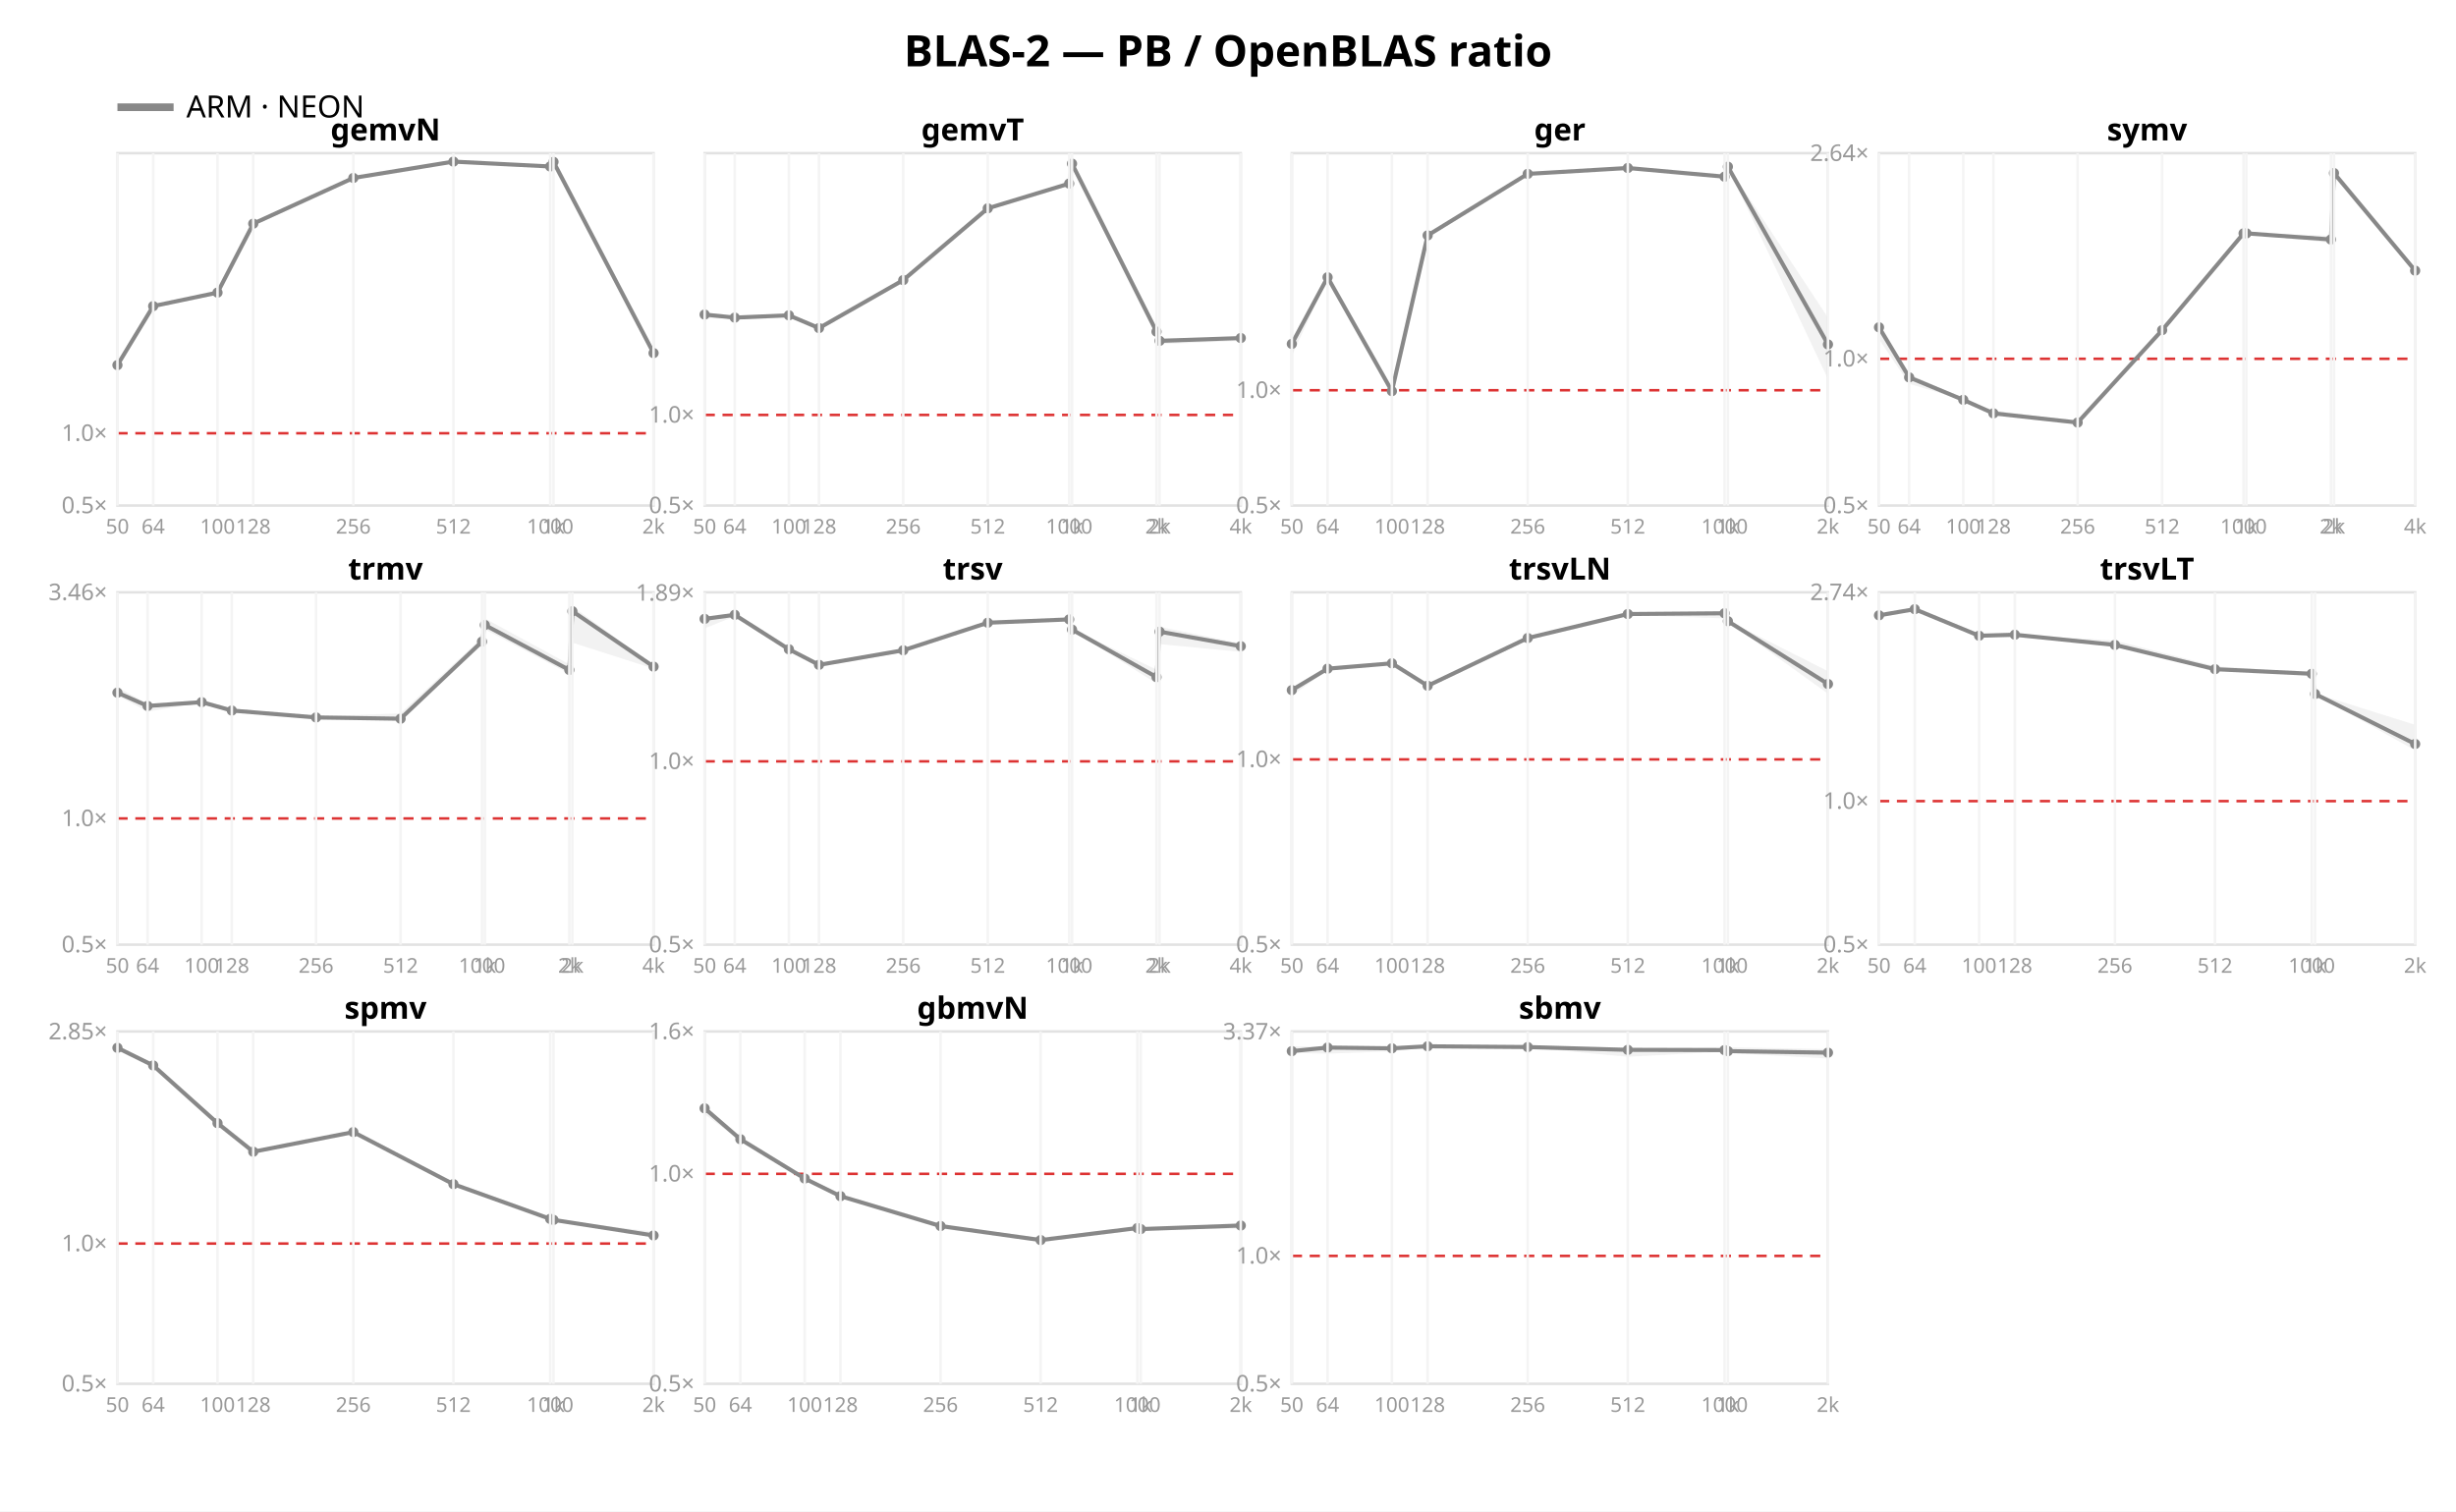
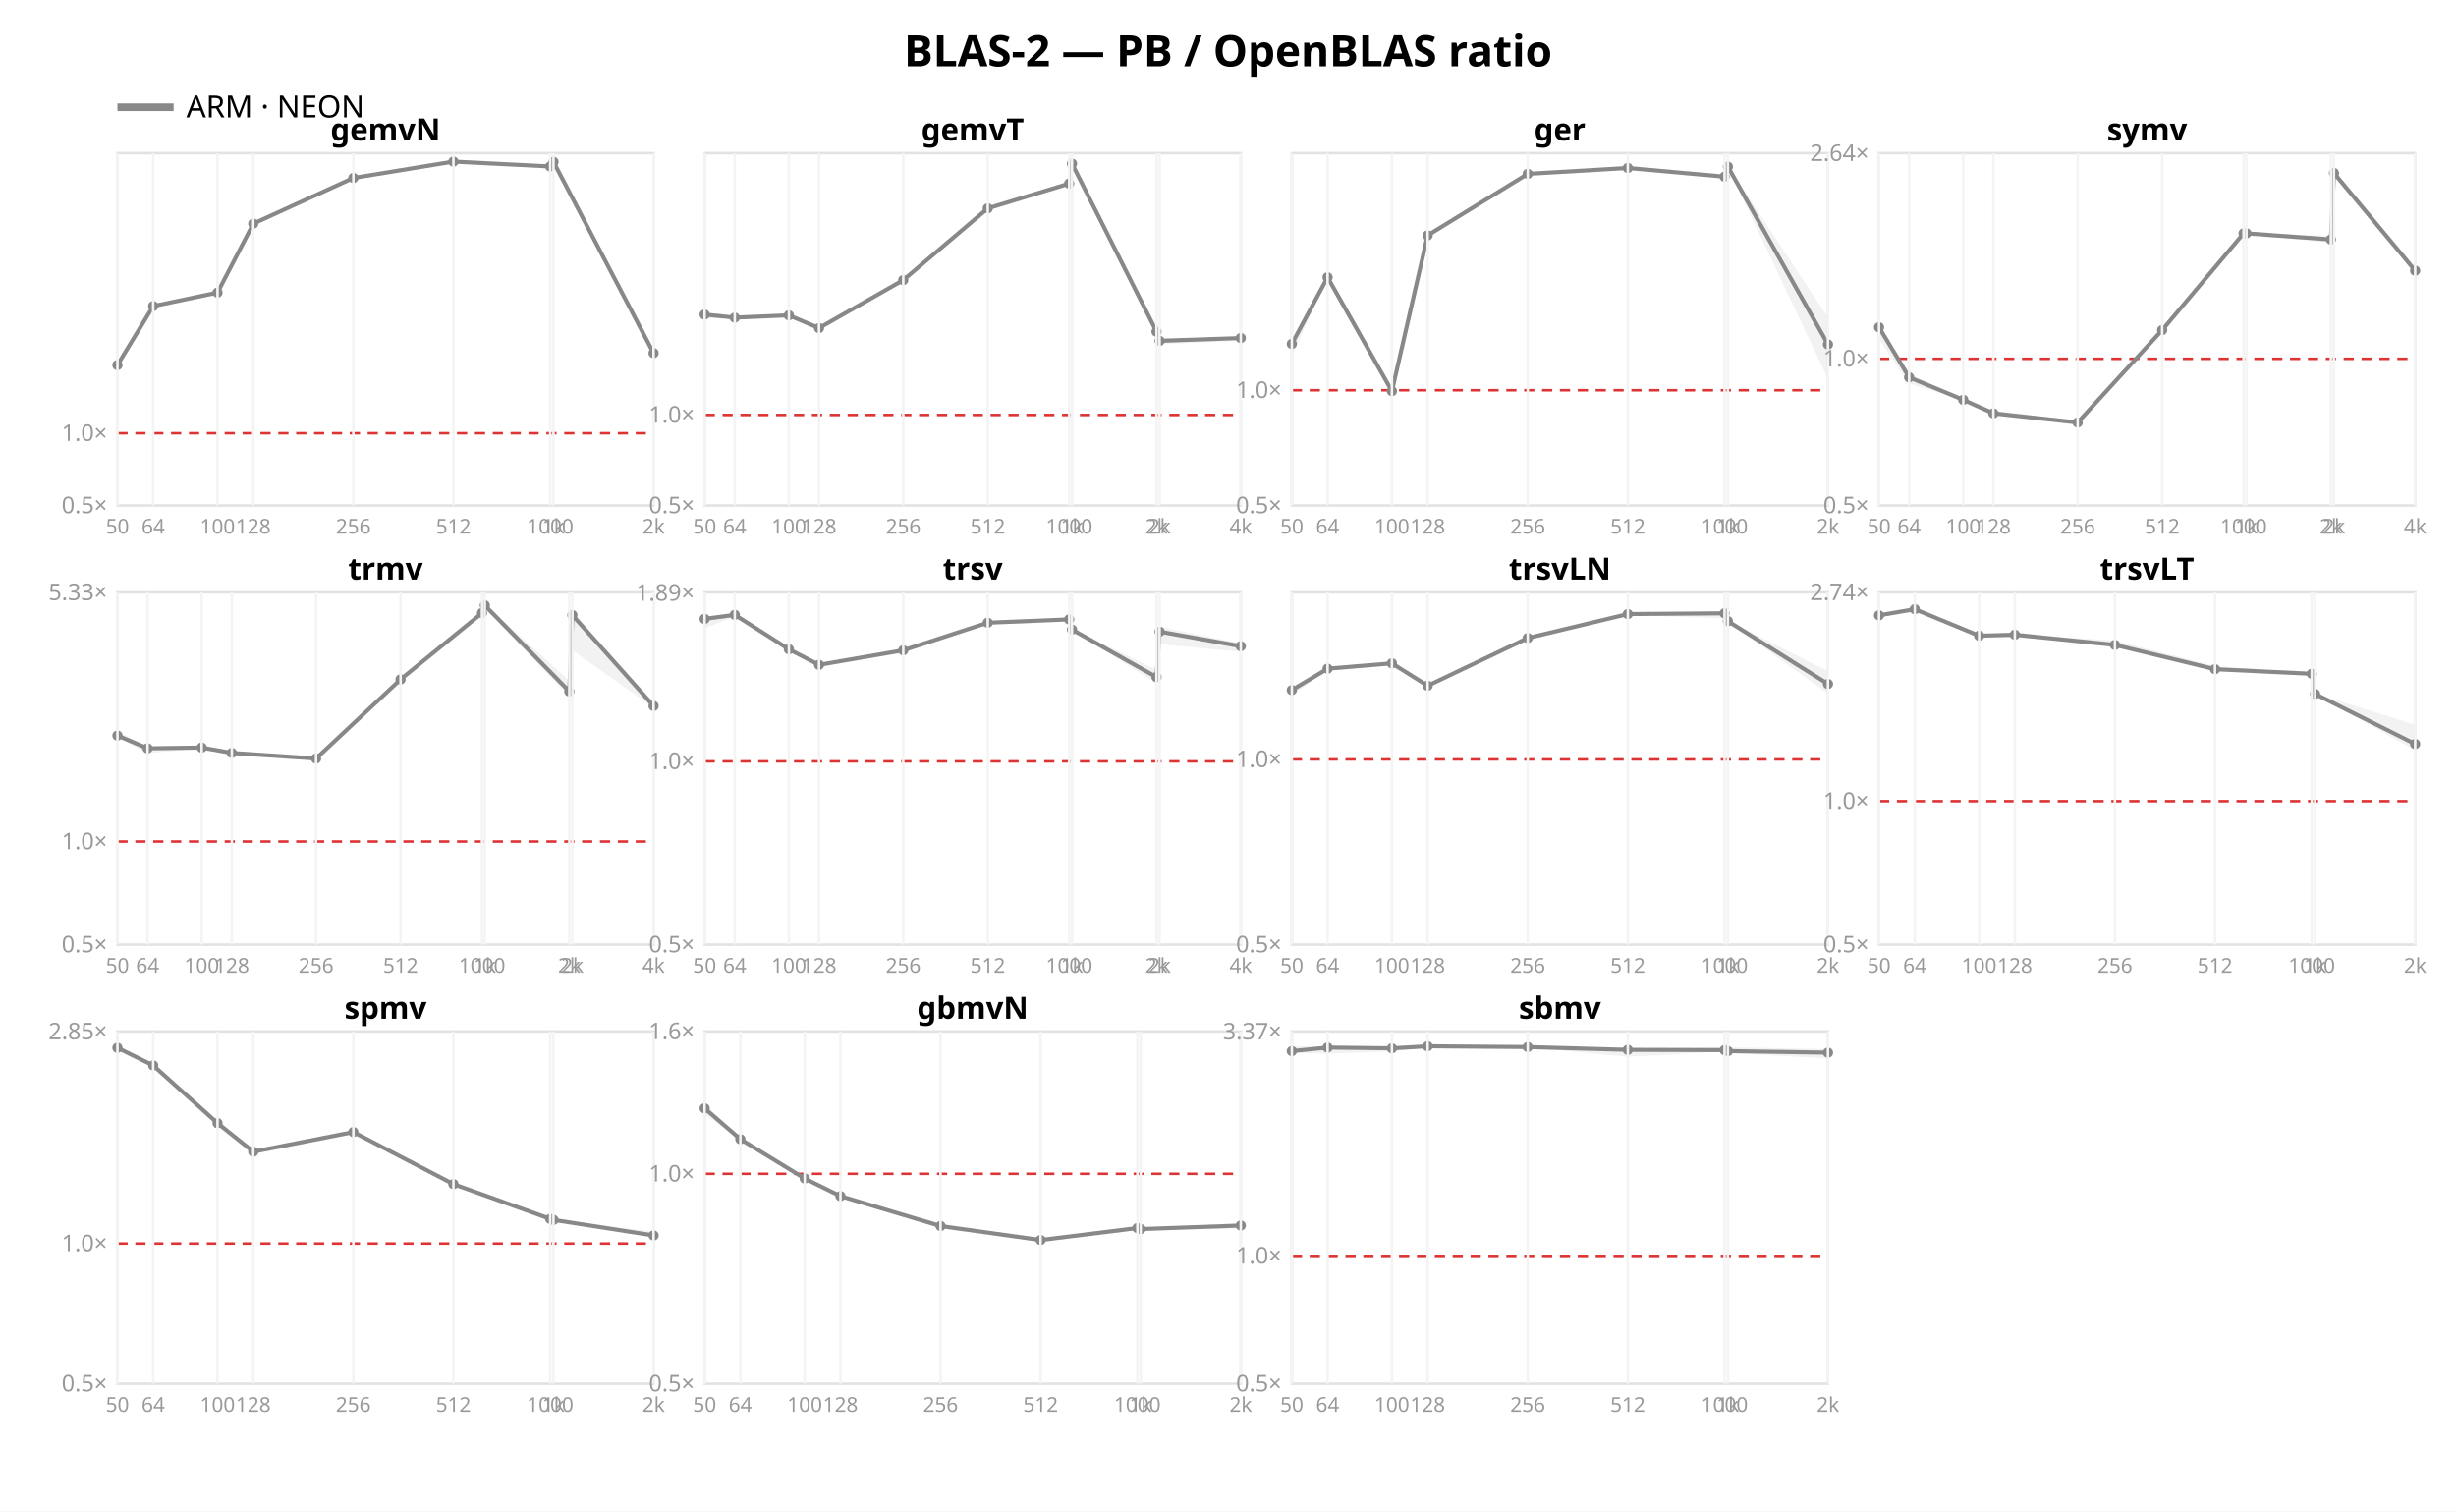
<svg xmlns="http://www.w3.org/2000/svg" width="962" height="592" font-family="sans-serif">
  <rect width="962" height="592" fill="white" />
  <text x="481.0" y="26" text-anchor="middle" font-size="17" font-weight="bold">BLAS-2 — PB / OpenBLAS ratio</text>
  <line x1="46" y1="42" x2="68" y2="42" stroke="#888888" stroke-width="3" />
  <text x="73" y="46" font-size="12">ARM · NEON</text>
  <rect x="46" y="60" width="210" height="138" fill="none" stroke="#e2e2e2" />
  <line x1="46" y1="169.695" x2="256" y2="169.695" stroke="#d33" stroke-dasharray="4 3" />
  <text x="42" y="201.0" text-anchor="end" font-size="9" fill="#999">0.5×</text>
  <text x="42" y="172.695" text-anchor="end" font-size="9" fill="#999">1.0×</text>
  <polygon points="46.0,142.6 60.0,119.8 85.2,114.5 99.2,87.4 138.4,69.6 177.6,63.1 215.5,65.0 216.8,63.2 256.0,137.0 256.0,140.0 216.8,64.1 215.5,65.6 177.6,63.7 138.4,69.9 99.2,87.8 85.2,114.7 60.0,120.1 46.0,143.1" fill="#888888" opacity="0.11" />
  <polyline points="46.0,143.0 60.0,119.9 85.2,114.6 99.2,87.6 138.4,69.7 177.6,63.3 215.5,65.2 216.8,63.4 256.0,138.3" fill="none" stroke="#888888" stroke-width="1.6" />
  <circle cx="46.0" cy="143.0" r="2" fill="#888888" />
  <circle cx="60.0" cy="119.9" r="2" fill="#888888" />
  <circle cx="85.2" cy="114.6" r="2" fill="#888888" />
  <circle cx="99.2" cy="87.6" r="2" fill="#888888" />
  <circle cx="138.4" cy="69.7" r="2" fill="#888888" />
  <circle cx="177.6" cy="63.3" r="2" fill="#888888" />
  <circle cx="215.5" cy="65.2" r="2" fill="#888888" />
  <circle cx="216.8" cy="63.4" r="2" fill="#888888" />
  <circle cx="256.0" cy="138.3" r="2" fill="#888888" />
  <text x="151.0" y="55" text-anchor="middle" font-size="12" font-weight="bold">gemvN</text>
  <line x1="46.0" y1="60" x2="46.0" y2="198" stroke="#f4f4f4" />
  <text x="46.0" y="209" text-anchor="middle" font-size="8" fill="#999">50</text>
  <line x1="60.0" y1="60" x2="60.0" y2="198" stroke="#f4f4f4" />
  <text x="60.0" y="209" text-anchor="middle" font-size="8" fill="#999">64</text>
  <line x1="85.2" y1="60" x2="85.2" y2="198" stroke="#f4f4f4" />
  <text x="85.2" y="209" text-anchor="middle" font-size="8" fill="#999">100</text>
  <line x1="99.2" y1="60" x2="99.2" y2="198" stroke="#f4f4f4" />
  <text x="99.2" y="209" text-anchor="middle" font-size="8" fill="#999">128</text>
  <line x1="138.4" y1="60" x2="138.4" y2="198" stroke="#f4f4f4" />
  <text x="138.4" y="209" text-anchor="middle" font-size="8" fill="#999">256</text>
  <line x1="177.6" y1="60" x2="177.6" y2="198" stroke="#f4f4f4" />
  <text x="177.6" y="209" text-anchor="middle" font-size="8" fill="#999">512</text>
  <line x1="215.5" y1="60" x2="215.5" y2="198" stroke="#f4f4f4" />
  <text x="215.5" y="209" text-anchor="middle" font-size="8" fill="#999">1000</text>
  <line x1="216.8" y1="60" x2="216.8" y2="198" stroke="#f4f4f4" />
  <text x="216.8" y="209" text-anchor="middle" font-size="8" fill="#999">1k</text>
  <line x1="256.0" y1="60" x2="256.0" y2="198" stroke="#f4f4f4" />
  <text x="256.0" y="209" text-anchor="middle" font-size="8" fill="#999">2k</text>
  <rect x="276" y="60" width="210" height="138" fill="none" stroke="#e2e2e2" />
  <line x1="276" y1="162.519" x2="486" y2="162.519" stroke="#d33" stroke-dasharray="4 3" />
  <text x="272" y="201.0" text-anchor="end" font-size="9" fill="#999">0.5×</text>
  <text x="272" y="165.519" text-anchor="end" font-size="9" fill="#999">1.0×</text>
  <polygon points="276.0,122.9 287.8,124.2 309.0,123.4 320.8,128.3 353.8,109.6 386.9,81.5 418.8,71.5 419.9,63.9 453.0,128.3 454.2,132.5 486.0,132.1 486.0,133.5 454.2,134.8 453.0,131.8 419.9,64.8 418.8,72.1 386.9,81.7 353.8,109.9 320.8,128.7 309.0,123.6 287.8,124.7 276.0,124.8" fill="#888888" opacity="0.11" />
  <polyline points="276.0,123.2 287.8,124.4 309.0,123.5 320.8,128.5 353.8,109.7 386.9,81.6 418.8,71.9 419.9,64.1 453.0,129.9 454.2,133.5 486.0,132.4" fill="none" stroke="#888888" stroke-width="1.6" />
  <circle cx="276.0" cy="123.2" r="2" fill="#888888" />
  <circle cx="287.8" cy="124.4" r="2" fill="#888888" />
  <circle cx="309.0" cy="123.5" r="2" fill="#888888" />
  <circle cx="320.8" cy="128.5" r="2" fill="#888888" />
  <circle cx="353.8" cy="109.7" r="2" fill="#888888" />
  <circle cx="386.9" cy="81.6" r="2" fill="#888888" />
  <circle cx="418.8" cy="71.9" r="2" fill="#888888" />
  <circle cx="419.9" cy="64.1" r="2" fill="#888888" />
  <circle cx="453.0" cy="129.9" r="2" fill="#888888" />
  <circle cx="454.2" cy="133.5" r="2" fill="#888888" />
  <circle cx="486.0" cy="132.4" r="2" fill="#888888" />
  <text x="381.0" y="55" text-anchor="middle" font-size="12" font-weight="bold">gemvT</text>
  <line x1="276.0" y1="60" x2="276.0" y2="198" stroke="#f4f4f4" />
  <text x="276.0" y="209" text-anchor="middle" font-size="8" fill="#999">50</text>
  <line x1="287.8" y1="60" x2="287.8" y2="198" stroke="#f4f4f4" />
  <text x="287.8" y="209" text-anchor="middle" font-size="8" fill="#999">64</text>
  <line x1="309.0" y1="60" x2="309.0" y2="198" stroke="#f4f4f4" />
  <text x="309.0" y="209" text-anchor="middle" font-size="8" fill="#999">100</text>
  <line x1="320.8" y1="60" x2="320.8" y2="198" stroke="#f4f4f4" />
  <text x="320.8" y="209" text-anchor="middle" font-size="8" fill="#999">128</text>
  <line x1="353.8" y1="60" x2="353.8" y2="198" stroke="#f4f4f4" />
  <text x="353.8" y="209" text-anchor="middle" font-size="8" fill="#999">256</text>
  <line x1="386.9" y1="60" x2="386.9" y2="198" stroke="#f4f4f4" />
  <text x="386.9" y="209" text-anchor="middle" font-size="8" fill="#999">512</text>
  <line x1="418.8" y1="60" x2="418.8" y2="198" stroke="#f4f4f4" />
  <text x="418.8" y="209" text-anchor="middle" font-size="8" fill="#999">1000</text>
  <line x1="419.9" y1="60" x2="419.9" y2="198" stroke="#f4f4f4" />
  <text x="419.9" y="209" text-anchor="middle" font-size="8" fill="#999">1k</text>
  <line x1="453.0" y1="60" x2="453.0" y2="198" stroke="#f4f4f4" />
  <text x="453.0" y="209" text-anchor="middle" font-size="8" fill="#999">2k</text>
  <line x1="454.2" y1="60" x2="454.2" y2="198" stroke="#f4f4f4" />
  <text x="454.2" y="209" text-anchor="middle" font-size="8" fill="#999">2k</text>
  <line x1="486.0" y1="60" x2="486.0" y2="198" stroke="#f4f4f4" />
  <text x="486.0" y="209" text-anchor="middle" font-size="8" fill="#999">4k</text>
  <rect x="506" y="60" width="210" height="138" fill="none" stroke="#e2e2e2" />
  <line x1="506" y1="152.849" x2="716" y2="152.849" stroke="#d33" stroke-dasharray="4 3" />
  <text x="502" y="201.0" text-anchor="end" font-size="9" fill="#999">0.5×</text>
  <text x="502" y="155.849" text-anchor="end" font-size="9" fill="#999">1.0×</text>
  <polygon points="506.0,134.3 520.0,108.1 545.2,152.4 559.2,91.7 598.4,67.9 637.6,65.6 675.5,69.0 676.8,65.0 716.0,124.4 716.0,148.4 676.8,65.5 675.5,69.6 637.6,66.2 598.4,68.3 559.2,92.7 545.2,153.7 520.0,109.1 506.0,139.3" fill="#888888" opacity="0.11" />
  <polyline points="506.0,134.7 520.0,108.6 545.2,153.2 559.2,92.2 598.4,68.1 637.6,65.8 675.5,69.2 676.8,65.3 716.0,134.9" fill="none" stroke="#888888" stroke-width="1.6" />
  <circle cx="506.0" cy="134.7" r="2" fill="#888888" />
  <circle cx="520.0" cy="108.6" r="2" fill="#888888" />
  <circle cx="545.2" cy="153.2" r="2" fill="#888888" />
  <circle cx="559.2" cy="92.2" r="2" fill="#888888" />
  <circle cx="598.4" cy="68.1" r="2" fill="#888888" />
  <circle cx="637.6" cy="65.8" r="2" fill="#888888" />
  <circle cx="675.5" cy="69.2" r="2" fill="#888888" />
  <circle cx="676.8" cy="65.3" r="2" fill="#888888" />
  <circle cx="716.0" cy="134.9" r="2" fill="#888888" />
  <text x="611.0" y="55" text-anchor="middle" font-size="12" font-weight="bold">ger</text>
  <line x1="506.0" y1="60" x2="506.0" y2="198" stroke="#f4f4f4" />
  <text x="506.0" y="209" text-anchor="middle" font-size="8" fill="#999">50</text>
  <line x1="520.0" y1="60" x2="520.0" y2="198" stroke="#f4f4f4" />
  <text x="520.0" y="209" text-anchor="middle" font-size="8" fill="#999">64</text>
  <line x1="545.2" y1="60" x2="545.2" y2="198" stroke="#f4f4f4" />
  <text x="545.2" y="209" text-anchor="middle" font-size="8" fill="#999">100</text>
  <line x1="559.2" y1="60" x2="559.2" y2="198" stroke="#f4f4f4" />
  <text x="559.2" y="209" text-anchor="middle" font-size="8" fill="#999">128</text>
  <line x1="598.4" y1="60" x2="598.4" y2="198" stroke="#f4f4f4" />
  <text x="598.4" y="209" text-anchor="middle" font-size="8" fill="#999">256</text>
  <line x1="637.6" y1="60" x2="637.6" y2="198" stroke="#f4f4f4" />
  <text x="637.6" y="209" text-anchor="middle" font-size="8" fill="#999">512</text>
  <line x1="675.5" y1="60" x2="675.5" y2="198" stroke="#f4f4f4" />
  <text x="675.5" y="209" text-anchor="middle" font-size="8" fill="#999">1000</text>
  <line x1="676.8" y1="60" x2="676.8" y2="198" stroke="#f4f4f4" />
  <text x="676.8" y="209" text-anchor="middle" font-size="8" fill="#999">1k</text>
  <line x1="716.0" y1="60" x2="716.0" y2="198" stroke="#f4f4f4" />
  <text x="716.0" y="209" text-anchor="middle" font-size="8" fill="#999">2k</text>
  <rect x="736" y="60" width="210" height="138" fill="none" stroke="#e2e2e2" />
  <line x1="736" y1="140.53" x2="946" y2="140.53" stroke="#d33" stroke-dasharray="4 3" />
  <text x="732" y="201.0" text-anchor="end" font-size="9" fill="#999">0.5×</text>
  <text x="732" y="143.53" text-anchor="end" font-size="9" fill="#999">1.0×</text>
  <text x="732" y="63.04" text-anchor="end" font-size="9" fill="#999">2.64×</text>
  <polygon points="736.0,128.0 747.8,146.4 769.0,156.3 780.8,160.7 813.8,165.1 846.9,129.0 878.8,91.0 879.9,91.1 913.0,92.4 914.2,66.4 946.0,104.8 946.0,106.5 914.2,68.8 913.0,95.1 879.9,91.7 878.8,91.9 846.9,129.6 813.8,165.6 780.8,162.3 769.0,156.7 747.8,150.3 736.0,132.9" fill="#888888" opacity="0.11" />
  <polyline points="736.0,128.2 747.8,147.8 769.0,156.6 780.8,161.9 813.8,165.5 846.9,129.3 878.8,91.4 879.9,91.4 913.0,93.8 914.2,67.8 946.0,106.0" fill="none" stroke="#888888" stroke-width="1.6" />
  <circle cx="736.0" cy="128.2" r="2" fill="#888888" />
  <circle cx="747.8" cy="147.8" r="2" fill="#888888" />
  <circle cx="769.0" cy="156.6" r="2" fill="#888888" />
  <circle cx="780.8" cy="161.9" r="2" fill="#888888" />
  <circle cx="813.8" cy="165.5" r="2" fill="#888888" />
  <circle cx="846.9" cy="129.3" r="2" fill="#888888" />
  <circle cx="878.8" cy="91.4" r="2" fill="#888888" />
  <circle cx="879.9" cy="91.4" r="2" fill="#888888" />
  <circle cx="913.0" cy="93.8" r="2" fill="#888888" />
  <circle cx="914.2" cy="67.8" r="2" fill="#888888" />
  <circle cx="946.0" cy="106.0" r="2" fill="#888888" />
  <text x="841.0" y="55" text-anchor="middle" font-size="12" font-weight="bold">symv</text>
  <line x1="736.0" y1="60" x2="736.0" y2="198" stroke="#f4f4f4" />
  <text x="736.0" y="209" text-anchor="middle" font-size="8" fill="#999">50</text>
  <line x1="747.8" y1="60" x2="747.8" y2="198" stroke="#f4f4f4" />
  <text x="747.8" y="209" text-anchor="middle" font-size="8" fill="#999">64</text>
  <line x1="769.0" y1="60" x2="769.0" y2="198" stroke="#f4f4f4" />
  <text x="769.0" y="209" text-anchor="middle" font-size="8" fill="#999">100</text>
  <line x1="780.8" y1="60" x2="780.8" y2="198" stroke="#f4f4f4" />
  <text x="780.8" y="209" text-anchor="middle" font-size="8" fill="#999">128</text>
  <line x1="813.8" y1="60" x2="813.8" y2="198" stroke="#f4f4f4" />
  <text x="813.8" y="209" text-anchor="middle" font-size="8" fill="#999">256</text>
  <line x1="846.9" y1="60" x2="846.9" y2="198" stroke="#f4f4f4" />
  <text x="846.9" y="209" text-anchor="middle" font-size="8" fill="#999">512</text>
  <line x1="878.8" y1="60" x2="878.8" y2="198" stroke="#f4f4f4" />
  <text x="878.8" y="209" text-anchor="middle" font-size="8" fill="#999">1000</text>
  <line x1="879.9" y1="60" x2="879.9" y2="198" stroke="#f4f4f4" />
  <text x="879.9" y="209" text-anchor="middle" font-size="8" fill="#999">1k</text>
  <line x1="913.0" y1="60" x2="913.0" y2="198" stroke="#f4f4f4" />
  <text x="913.0" y="209" text-anchor="middle" font-size="8" fill="#999">2k</text>
  <line x1="914.2" y1="60" x2="914.2" y2="198" stroke="#f4f4f4" />
  <text x="914.2" y="209" text-anchor="middle" font-size="8" fill="#999">2k</text>
  <line x1="946.0" y1="60" x2="946.0" y2="198" stroke="#f4f4f4" />
  <text x="946.0" y="209" text-anchor="middle" font-size="8" fill="#999">4k</text>
  <rect x="46" y="232" width="210" height="138" fill="none" stroke="#e2e2e2" />
-   <line x1="46" y1="320.567" x2="256" y2="320.567" stroke="#d33" stroke-dasharray="4 3" />
+   <line x1="46" y1="329.593" x2="256" y2="329.593" stroke="#d33" stroke-dasharray="4 3" />
  <text x="42" y="373.0" text-anchor="end" font-size="9" fill="#999">0.5×</text>
-   <text x="42" y="323.567" text-anchor="end" font-size="9" fill="#999">1.0×</text>
-   <text x="42" y="235.045" text-anchor="end" font-size="9" fill="#999">3.46×</text>
-   <polygon points="46.0,269.2 57.8,275.6 79.0,274.3 90.8,277.5 123.8,280.6 156.9,279.4 188.8,249.8 189.9,242.2 223.0,260.2 224.2,237.5 256.0,260.7 256.0,261.9 224.2,251.7 223.0,263.9 189.9,246.5 188.8,252.7 156.9,281.6 123.8,281.5 90.8,278.6 79.0,275.2 57.8,278.7 46.0,272.4" fill="#888888" opacity="0.11" />
-   <polyline points="46.0,271.3 57.8,276.5 79.0,275.0 90.8,278.3 123.8,281.0 156.9,281.5 188.8,251.3 189.9,244.8 223.0,262.4 224.2,239.4 256.0,261.1" fill="none" stroke="#888888" stroke-width="1.6" />
-   <circle cx="46.0" cy="271.3" r="2" fill="#888888" />
-   <circle cx="57.8" cy="276.5" r="2" fill="#888888" />
-   <circle cx="79.0" cy="275.0" r="2" fill="#888888" />
-   <circle cx="90.8" cy="278.3" r="2" fill="#888888" />
-   <circle cx="123.8" cy="281.0" r="2" fill="#888888" />
-   <circle cx="156.9" cy="281.5" r="2" fill="#888888" />
-   <circle cx="188.8" cy="251.3" r="2" fill="#888888" />
-   <circle cx="189.9" cy="244.8" r="2" fill="#888888" />
-   <circle cx="223.0" cy="262.4" r="2" fill="#888888" />
-   <circle cx="224.2" cy="239.4" r="2" fill="#888888" />
-   <circle cx="256.0" cy="261.1" r="2" fill="#888888" />
+   <text x="42" y="332.593" text-anchor="end" font-size="9" fill="#999">1.0×</text>
+   <text x="42" y="235.044" text-anchor="end" font-size="9" fill="#999">5.33×</text>
+   <polygon points="46.0,286.4 57.8,292.3 79.0,292.1 90.8,294.2 123.8,296.9 156.9,265.7 188.8,239.5 189.9,236.5 223.0,266.7 224.2,239.8 256.0,275.8 256.0,277.2 224.2,254.7 223.0,272.8 189.9,238.4 188.8,240.3 156.9,266.2 123.8,297.4 90.8,295.4 79.0,293.1 57.8,295.0 46.0,288.7" fill="#888888" opacity="0.11" />
+   <polyline points="46.0,288.1 57.8,293.1 79.0,292.8 90.8,294.9 123.8,297.1 156.9,266.1 188.8,240.1 189.9,237.1 223.0,270.8 224.2,240.9 256.0,276.5" fill="none" stroke="#888888" stroke-width="1.6" />
+   <circle cx="46.0" cy="288.1" r="2" fill="#888888" />
+   <circle cx="57.8" cy="293.1" r="2" fill="#888888" />
+   <circle cx="79.0" cy="292.8" r="2" fill="#888888" />
+   <circle cx="90.8" cy="294.9" r="2" fill="#888888" />
+   <circle cx="123.8" cy="297.1" r="2" fill="#888888" />
+   <circle cx="156.9" cy="266.1" r="2" fill="#888888" />
+   <circle cx="188.8" cy="240.1" r="2" fill="#888888" />
+   <circle cx="189.9" cy="237.1" r="2" fill="#888888" />
+   <circle cx="223.0" cy="270.8" r="2" fill="#888888" />
+   <circle cx="224.2" cy="240.9" r="2" fill="#888888" />
+   <circle cx="256.0" cy="276.5" r="2" fill="#888888" />
  <text x="151.0" y="227" text-anchor="middle" font-size="12" font-weight="bold">trmv</text>
  <line x1="46.0" y1="232" x2="46.0" y2="370" stroke="#f4f4f4" />
  <text x="46.0" y="381" text-anchor="middle" font-size="8" fill="#999">50</text>
  <line x1="57.8" y1="232" x2="57.8" y2="370" stroke="#f4f4f4" />
  <text x="57.8" y="381" text-anchor="middle" font-size="8" fill="#999">64</text>
  <line x1="79.0" y1="232" x2="79.0" y2="370" stroke="#f4f4f4" />
  <text x="79.0" y="381" text-anchor="middle" font-size="8" fill="#999">100</text>
  <line x1="90.8" y1="232" x2="90.8" y2="370" stroke="#f4f4f4" />
  <text x="90.8" y="381" text-anchor="middle" font-size="8" fill="#999">128</text>
  <line x1="123.8" y1="232" x2="123.8" y2="370" stroke="#f4f4f4" />
  <text x="123.8" y="381" text-anchor="middle" font-size="8" fill="#999">256</text>
  <line x1="156.9" y1="232" x2="156.9" y2="370" stroke="#f4f4f4" />
  <text x="156.9" y="381" text-anchor="middle" font-size="8" fill="#999">512</text>
  <line x1="188.8" y1="232" x2="188.8" y2="370" stroke="#f4f4f4" />
  <text x="188.8" y="381" text-anchor="middle" font-size="8" fill="#999">1000</text>
  <line x1="189.9" y1="232" x2="189.9" y2="370" stroke="#f4f4f4" />
  <text x="189.9" y="381" text-anchor="middle" font-size="8" fill="#999">1k</text>
  <line x1="223.0" y1="232" x2="223.0" y2="370" stroke="#f4f4f4" />
  <text x="223.0" y="381" text-anchor="middle" font-size="8" fill="#999">2k</text>
  <line x1="224.2" y1="232" x2="224.2" y2="370" stroke="#f4f4f4" />
  <text x="224.2" y="381" text-anchor="middle" font-size="8" fill="#999">2k</text>
  <line x1="256.0" y1="232" x2="256.0" y2="370" stroke="#f4f4f4" />
  <text x="256.0" y="381" text-anchor="middle" font-size="8" fill="#999">4k</text>
  <rect x="276" y="232" width="210" height="138" fill="none" stroke="#e2e2e2" />
  <line x1="276" y1="298.201" x2="486" y2="298.201" stroke="#d33" stroke-dasharray="4 3" />
  <text x="272" y="373.0" text-anchor="end" font-size="9" fill="#999">0.5×</text>
  <text x="272" y="301.201" text-anchor="end" font-size="9" fill="#999">1.0×</text>
  <text x="272" y="235.261" text-anchor="end" font-size="9" fill="#999">1.89×</text>
  <polygon points="276.0,241.9 287.8,240.0 309.0,254.0 320.8,259.8 353.8,254.2 386.9,243.6 418.8,242.4 419.9,246.3 453.0,262.3 454.2,245.5 486.0,252.0 486.0,255.3 454.2,252.3 453.0,267.7 419.9,246.8 418.8,242.9 386.9,244.1 353.8,255.3 320.8,261.1 309.0,254.6 287.8,241.4 276.0,246.1" fill="#888888" opacity="0.11" />
  <polyline points="276.0,242.4 287.8,240.8 309.0,254.3 320.8,260.4 353.8,254.7 386.9,243.9 418.8,242.6 419.9,246.6 453.0,265.2 454.2,247.4 486.0,253.1" fill="none" stroke="#888888" stroke-width="1.6" />
  <circle cx="276.0" cy="242.4" r="2" fill="#888888" />
  <circle cx="287.8" cy="240.8" r="2" fill="#888888" />
  <circle cx="309.0" cy="254.3" r="2" fill="#888888" />
  <circle cx="320.8" cy="260.4" r="2" fill="#888888" />
  <circle cx="353.8" cy="254.7" r="2" fill="#888888" />
  <circle cx="386.9" cy="243.9" r="2" fill="#888888" />
  <circle cx="418.8" cy="242.6" r="2" fill="#888888" />
  <circle cx="419.9" cy="246.6" r="2" fill="#888888" />
  <circle cx="453.0" cy="265.2" r="2" fill="#888888" />
  <circle cx="454.2" cy="247.4" r="2" fill="#888888" />
  <circle cx="486.0" cy="253.1" r="2" fill="#888888" />
  <text x="381.0" y="227" text-anchor="middle" font-size="12" font-weight="bold">trsv</text>
  <line x1="276.0" y1="232" x2="276.0" y2="370" stroke="#f4f4f4" />
  <text x="276.0" y="381" text-anchor="middle" font-size="8" fill="#999">50</text>
  <line x1="287.8" y1="232" x2="287.8" y2="370" stroke="#f4f4f4" />
  <text x="287.8" y="381" text-anchor="middle" font-size="8" fill="#999">64</text>
  <line x1="309.0" y1="232" x2="309.0" y2="370" stroke="#f4f4f4" />
  <text x="309.0" y="381" text-anchor="middle" font-size="8" fill="#999">100</text>
  <line x1="320.8" y1="232" x2="320.8" y2="370" stroke="#f4f4f4" />
  <text x="320.8" y="381" text-anchor="middle" font-size="8" fill="#999">128</text>
  <line x1="353.8" y1="232" x2="353.8" y2="370" stroke="#f4f4f4" />
  <text x="353.8" y="381" text-anchor="middle" font-size="8" fill="#999">256</text>
  <line x1="386.9" y1="232" x2="386.9" y2="370" stroke="#f4f4f4" />
  <text x="386.9" y="381" text-anchor="middle" font-size="8" fill="#999">512</text>
  <line x1="418.8" y1="232" x2="418.8" y2="370" stroke="#f4f4f4" />
  <text x="418.8" y="381" text-anchor="middle" font-size="8" fill="#999">1000</text>
  <line x1="419.9" y1="232" x2="419.9" y2="370" stroke="#f4f4f4" />
  <text x="419.9" y="381" text-anchor="middle" font-size="8" fill="#999">1k</text>
  <line x1="453.0" y1="232" x2="453.0" y2="370" stroke="#f4f4f4" />
  <text x="453.0" y="381" text-anchor="middle" font-size="8" fill="#999">2k</text>
  <line x1="454.2" y1="232" x2="454.2" y2="370" stroke="#f4f4f4" />
  <text x="454.2" y="381" text-anchor="middle" font-size="8" fill="#999">2k</text>
  <line x1="486.0" y1="232" x2="486.0" y2="370" stroke="#f4f4f4" />
  <text x="486.0" y="381" text-anchor="middle" font-size="8" fill="#999">4k</text>
  <rect x="506" y="232" width="210" height="138" fill="none" stroke="#e2e2e2" />
  <line x1="506" y1="297.433" x2="716" y2="297.433" stroke="#d33" stroke-dasharray="4 3" />
  <text x="502" y="373.0" text-anchor="end" font-size="9" fill="#999">0.5×</text>
  <text x="502" y="300.433" text-anchor="end" font-size="9" fill="#999">1.0×</text>
  <polygon points="506.0,269.8 520.0,261.6 545.2,259.4 559.2,268.3 598.4,249.6 637.6,240.3 675.5,240.1 676.8,243.1 716.0,262.9 716.0,271.7 676.8,243.5 675.5,242.2 637.6,240.9 598.4,250.2 559.2,269.5 545.2,260.0 520.0,262.4 506.0,272.5" fill="#888888" opacity="0.11" />
  <polyline points="506.0,270.3 520.0,261.9 545.2,259.8 559.2,268.6 598.4,249.9 637.6,240.5 675.5,240.2 676.8,243.3 716.0,267.9" fill="none" stroke="#888888" stroke-width="1.6" />
  <circle cx="506.0" cy="270.3" r="2" fill="#888888" />
  <circle cx="520.0" cy="261.9" r="2" fill="#888888" />
  <circle cx="545.2" cy="259.8" r="2" fill="#888888" />
  <circle cx="559.2" cy="268.6" r="2" fill="#888888" />
  <circle cx="598.4" cy="249.9" r="2" fill="#888888" />
  <circle cx="637.6" cy="240.5" r="2" fill="#888888" />
  <circle cx="675.5" cy="240.2" r="2" fill="#888888" />
  <circle cx="676.8" cy="243.3" r="2" fill="#888888" />
  <circle cx="716.0" cy="267.9" r="2" fill="#888888" />
  <text x="611.0" y="227" text-anchor="middle" font-size="12" font-weight="bold">trsvLN</text>
  <line x1="506.0" y1="232" x2="506.0" y2="370" stroke="#f4f4f4" />
  <text x="506.0" y="381" text-anchor="middle" font-size="8" fill="#999">50</text>
  <line x1="520.0" y1="232" x2="520.0" y2="370" stroke="#f4f4f4" />
  <text x="520.0" y="381" text-anchor="middle" font-size="8" fill="#999">64</text>
  <line x1="545.2" y1="232" x2="545.2" y2="370" stroke="#f4f4f4" />
  <text x="545.2" y="381" text-anchor="middle" font-size="8" fill="#999">100</text>
  <line x1="559.2" y1="232" x2="559.2" y2="370" stroke="#f4f4f4" />
  <text x="559.2" y="381" text-anchor="middle" font-size="8" fill="#999">128</text>
  <line x1="598.4" y1="232" x2="598.4" y2="370" stroke="#f4f4f4" />
  <text x="598.4" y="381" text-anchor="middle" font-size="8" fill="#999">256</text>
  <line x1="637.6" y1="232" x2="637.6" y2="370" stroke="#f4f4f4" />
  <text x="637.6" y="381" text-anchor="middle" font-size="8" fill="#999">512</text>
  <line x1="675.5" y1="232" x2="675.5" y2="370" stroke="#f4f4f4" />
  <text x="675.5" y="381" text-anchor="middle" font-size="8" fill="#999">1000</text>
  <line x1="676.8" y1="232" x2="676.8" y2="370" stroke="#f4f4f4" />
  <text x="676.8" y="381" text-anchor="middle" font-size="8" fill="#999">1k</text>
  <line x1="716.0" y1="232" x2="716.0" y2="370" stroke="#f4f4f4" />
  <text x="716.0" y="381" text-anchor="middle" font-size="8" fill="#999">2k</text>
  <rect x="736" y="232" width="210" height="138" fill="none" stroke="#e2e2e2" />
  <line x1="736" y1="313.778" x2="946" y2="313.778" stroke="#d33" stroke-dasharray="4 3" />
  <text x="732" y="373.0" text-anchor="end" font-size="9" fill="#999">0.5×</text>
  <text x="732" y="316.778" text-anchor="end" font-size="9" fill="#999">1.0×</text>
  <text x="732" y="235.022" text-anchor="end" font-size="9" fill="#999">2.74×</text>
  <polygon points="736.0,240.6 750.0,238.2 775.2,248.5 789.2,248.4 828.4,250.9 867.6,260.9 905.5,263.7 906.8,271.6 946.0,283.9 946.0,293.9 906.8,272.0 905.5,264.0 867.6,262.2 828.4,252.8 789.2,249.6 775.2,249.6 750.0,239.2 736.0,241.3" fill="#888888" opacity="0.11" />
  <polyline points="736.0,241.0 750.0,238.6 775.2,249.0 789.2,248.6 828.4,252.6 867.6,262.1 905.5,263.9 906.8,271.8 946.0,291.4" fill="none" stroke="#888888" stroke-width="1.6" />
  <circle cx="736.0" cy="241.0" r="2" fill="#888888" />
  <circle cx="750.0" cy="238.6" r="2" fill="#888888" />
  <circle cx="775.2" cy="249.0" r="2" fill="#888888" />
  <circle cx="789.2" cy="248.6" r="2" fill="#888888" />
  <circle cx="828.4" cy="252.6" r="2" fill="#888888" />
  <circle cx="867.6" cy="262.1" r="2" fill="#888888" />
  <circle cx="905.5" cy="263.9" r="2" fill="#888888" />
  <circle cx="906.8" cy="271.8" r="2" fill="#888888" />
  <circle cx="946.0" cy="291.4" r="2" fill="#888888" />
  <text x="841.0" y="227" text-anchor="middle" font-size="12" font-weight="bold">trsvLT</text>
  <line x1="736.0" y1="232" x2="736.0" y2="370" stroke="#f4f4f4" />
  <text x="736.0" y="381" text-anchor="middle" font-size="8" fill="#999">50</text>
  <line x1="750.0" y1="232" x2="750.0" y2="370" stroke="#f4f4f4" />
  <text x="750.0" y="381" text-anchor="middle" font-size="8" fill="#999">64</text>
  <line x1="775.2" y1="232" x2="775.2" y2="370" stroke="#f4f4f4" />
  <text x="775.2" y="381" text-anchor="middle" font-size="8" fill="#999">100</text>
  <line x1="789.2" y1="232" x2="789.2" y2="370" stroke="#f4f4f4" />
  <text x="789.2" y="381" text-anchor="middle" font-size="8" fill="#999">128</text>
  <line x1="828.4" y1="232" x2="828.4" y2="370" stroke="#f4f4f4" />
  <text x="828.4" y="381" text-anchor="middle" font-size="8" fill="#999">256</text>
  <line x1="867.6" y1="232" x2="867.6" y2="370" stroke="#f4f4f4" />
  <text x="867.6" y="381" text-anchor="middle" font-size="8" fill="#999">512</text>
  <line x1="905.5" y1="232" x2="905.5" y2="370" stroke="#f4f4f4" />
  <text x="905.5" y="381" text-anchor="middle" font-size="8" fill="#999">1000</text>
  <line x1="906.8" y1="232" x2="906.8" y2="370" stroke="#f4f4f4" />
  <text x="906.8" y="381" text-anchor="middle" font-size="8" fill="#999">1k</text>
  <line x1="946.0" y1="232" x2="946.0" y2="370" stroke="#f4f4f4" />
  <text x="946.0" y="381" text-anchor="middle" font-size="8" fill="#999">2k</text>
  <rect x="46" y="404" width="210" height="138" fill="none" stroke="#e2e2e2" />
  <line x1="46" y1="487.066" x2="256" y2="487.066" stroke="#d33" stroke-dasharray="4 3" />
  <text x="42" y="545.0" text-anchor="end" font-size="9" fill="#999">0.5×</text>
  <text x="42" y="490.066" text-anchor="end" font-size="9" fill="#999">1.0×</text>
  <text x="42" y="407.062" text-anchor="end" font-size="9" fill="#999">2.85×</text>
  <polygon points="46.0,410.1 60.0,416.8 85.2,439.7 99.2,450.9 138.4,443.3 177.6,463.4 215.5,477.2 216.8,477.7 256.0,482.4 256.0,484.4 216.8,477.9 215.5,477.5 177.6,463.9 138.4,443.7 99.2,451.3 85.2,441.2 60.0,418.3 46.0,411.2" fill="#888888" opacity="0.11" />
  <polyline points="46.0,410.4 60.0,417.3 85.2,439.9 99.2,451.1 138.4,443.4 177.6,463.8 215.5,477.4 216.8,477.8 256.0,483.9" fill="none" stroke="#888888" stroke-width="1.6" />
  <circle cx="46.0" cy="410.4" r="2" fill="#888888" />
  <circle cx="60.0" cy="417.3" r="2" fill="#888888" />
  <circle cx="85.2" cy="439.9" r="2" fill="#888888" />
  <circle cx="99.2" cy="451.1" r="2" fill="#888888" />
  <circle cx="138.4" cy="443.4" r="2" fill="#888888" />
  <circle cx="177.6" cy="463.8" r="2" fill="#888888" />
  <circle cx="215.5" cy="477.4" r="2" fill="#888888" />
  <circle cx="216.8" cy="477.8" r="2" fill="#888888" />
  <circle cx="256.0" cy="483.9" r="2" fill="#888888" />
  <text x="151.0" y="399" text-anchor="middle" font-size="12" font-weight="bold">spmv</text>
  <line x1="46.0" y1="404" x2="46.0" y2="542" stroke="#f4f4f4" />
  <text x="46.0" y="553" text-anchor="middle" font-size="8" fill="#999">50</text>
  <line x1="60.0" y1="404" x2="60.0" y2="542" stroke="#f4f4f4" />
  <text x="60.0" y="553" text-anchor="middle" font-size="8" fill="#999">64</text>
  <line x1="85.2" y1="404" x2="85.2" y2="542" stroke="#f4f4f4" />
  <text x="85.2" y="553" text-anchor="middle" font-size="8" fill="#999">100</text>
  <line x1="99.2" y1="404" x2="99.2" y2="542" stroke="#f4f4f4" />
  <text x="99.2" y="553" text-anchor="middle" font-size="8" fill="#999">128</text>
  <line x1="138.4" y1="404" x2="138.4" y2="542" stroke="#f4f4f4" />
  <text x="138.4" y="553" text-anchor="middle" font-size="8" fill="#999">256</text>
  <line x1="177.6" y1="404" x2="177.6" y2="542" stroke="#f4f4f4" />
  <text x="177.6" y="553" text-anchor="middle" font-size="8" fill="#999">512</text>
  <line x1="215.5" y1="404" x2="215.5" y2="542" stroke="#f4f4f4" />
  <text x="215.5" y="553" text-anchor="middle" font-size="8" fill="#999">1000</text>
  <line x1="216.8" y1="404" x2="216.8" y2="542" stroke="#f4f4f4" />
  <text x="216.8" y="553" text-anchor="middle" font-size="8" fill="#999">1k</text>
  <line x1="256.0" y1="404" x2="256.0" y2="542" stroke="#f4f4f4" />
  <text x="256.0" y="553" text-anchor="middle" font-size="8" fill="#999">2k</text>
  <rect x="276" y="404" width="210" height="138" fill="none" stroke="#e2e2e2" />
  <line x1="276" y1="459.763" x2="486" y2="459.763" stroke="#d33" stroke-dasharray="4 3" />
  <text x="272" y="545.0" text-anchor="end" font-size="9" fill="#999">0.5×</text>
  <text x="272" y="462.763" text-anchor="end" font-size="9" fill="#999">1.0×</text>
  <text x="272" y="407.0" text-anchor="end" font-size="9" fill="#999">1.6×</text>
  <polygon points="276.0,433.4 290.0,445.8 315.2,461.1 329.2,468.2 368.4,479.9 407.6,484.8 445.5,480.5 446.8,481.1 486.0,479.2 486.0,481.2 446.8,481.8 445.5,481.6 407.6,486.3 368.4,481.2 329.2,469.0 315.2,462.0 290.0,446.8 276.0,436.4" fill="#888888" opacity="0.11" />
  <polyline points="276.0,434.1 290.0,446.2 315.2,461.6 329.2,468.5 368.4,480.2 407.6,485.7 445.5,481.0 446.8,481.4 486.0,480.0" fill="none" stroke="#888888" stroke-width="1.6" />
  <circle cx="276.0" cy="434.1" r="2" fill="#888888" />
  <circle cx="290.0" cy="446.2" r="2" fill="#888888" />
  <circle cx="315.2" cy="461.6" r="2" fill="#888888" />
  <circle cx="329.2" cy="468.5" r="2" fill="#888888" />
  <circle cx="368.4" cy="480.2" r="2" fill="#888888" />
  <circle cx="407.6" cy="485.7" r="2" fill="#888888" />
  <circle cx="445.5" cy="481.0" r="2" fill="#888888" />
  <circle cx="446.8" cy="481.4" r="2" fill="#888888" />
  <circle cx="486.0" cy="480.0" r="2" fill="#888888" />
  <text x="381.0" y="399" text-anchor="middle" font-size="12" font-weight="bold">gbmvN</text>
  <line x1="276.0" y1="404" x2="276.0" y2="542" stroke="#f4f4f4" />
  <text x="276.0" y="553" text-anchor="middle" font-size="8" fill="#999">50</text>
  <line x1="290.0" y1="404" x2="290.0" y2="542" stroke="#f4f4f4" />
  <text x="290.0" y="553" text-anchor="middle" font-size="8" fill="#999">64</text>
  <line x1="315.2" y1="404" x2="315.2" y2="542" stroke="#f4f4f4" />
  <text x="315.2" y="553" text-anchor="middle" font-size="8" fill="#999">100</text>
  <line x1="329.2" y1="404" x2="329.2" y2="542" stroke="#f4f4f4" />
  <text x="329.2" y="553" text-anchor="middle" font-size="8" fill="#999">128</text>
  <line x1="368.4" y1="404" x2="368.4" y2="542" stroke="#f4f4f4" />
  <text x="368.4" y="553" text-anchor="middle" font-size="8" fill="#999">256</text>
  <line x1="407.6" y1="404" x2="407.6" y2="542" stroke="#f4f4f4" />
  <text x="407.6" y="553" text-anchor="middle" font-size="8" fill="#999">512</text>
  <line x1="445.5" y1="404" x2="445.5" y2="542" stroke="#f4f4f4" />
  <text x="445.5" y="553" text-anchor="middle" font-size="8" fill="#999">1000</text>
  <line x1="446.8" y1="404" x2="446.8" y2="542" stroke="#f4f4f4" />
  <text x="446.8" y="553" text-anchor="middle" font-size="8" fill="#999">1k</text>
  <line x1="486.0" y1="404" x2="486.0" y2="542" stroke="#f4f4f4" />
  <text x="486.0" y="553" text-anchor="middle" font-size="8" fill="#999">2k</text>
  <rect x="506" y="404" width="210" height="138" fill="none" stroke="#e2e2e2" />
  <line x1="506" y1="491.906" x2="716" y2="491.906" stroke="#d33" stroke-dasharray="4 3" />
  <text x="502" y="545.0" text-anchor="end" font-size="9" fill="#999">0.5×</text>
  <text x="502" y="494.906" text-anchor="end" font-size="9" fill="#999">1.0×</text>
  <text x="502" y="407.105" text-anchor="end" font-size="9" fill="#999">3.37×</text>
  <polygon points="506.0,409.8 520.0,410.0 545.2,410.4 559.2,409.6 598.4,409.8 637.6,410.5 675.5,410.1 676.8,410.2 716.0,410.9 716.0,414.6 676.8,412.4 675.5,411.9 637.6,413.9 598.4,410.3 559.2,410.1 545.2,411.8 520.0,412.7 506.0,412.4" fill="#888888" opacity="0.11" />
  <polyline points="506.0,411.7 520.0,410.3 545.2,410.6 559.2,409.8 598.4,410.1 637.6,411.2 675.5,411.3 676.8,411.7 716.0,412.3" fill="none" stroke="#888888" stroke-width="1.6" />
  <circle cx="506.0" cy="411.7" r="2" fill="#888888" />
  <circle cx="520.0" cy="410.3" r="2" fill="#888888" />
  <circle cx="545.2" cy="410.6" r="2" fill="#888888" />
  <circle cx="559.2" cy="409.8" r="2" fill="#888888" />
  <circle cx="598.4" cy="410.1" r="2" fill="#888888" />
  <circle cx="637.6" cy="411.2" r="2" fill="#888888" />
  <circle cx="675.5" cy="411.3" r="2" fill="#888888" />
  <circle cx="676.8" cy="411.7" r="2" fill="#888888" />
  <circle cx="716.0" cy="412.3" r="2" fill="#888888" />
  <text x="611.0" y="399" text-anchor="middle" font-size="12" font-weight="bold">sbmv</text>
  <line x1="506.0" y1="404" x2="506.0" y2="542" stroke="#f4f4f4" />
  <text x="506.0" y="553" text-anchor="middle" font-size="8" fill="#999">50</text>
  <line x1="520.0" y1="404" x2="520.0" y2="542" stroke="#f4f4f4" />
  <text x="520.0" y="553" text-anchor="middle" font-size="8" fill="#999">64</text>
  <line x1="545.2" y1="404" x2="545.2" y2="542" stroke="#f4f4f4" />
  <text x="545.2" y="553" text-anchor="middle" font-size="8" fill="#999">100</text>
  <line x1="559.2" y1="404" x2="559.2" y2="542" stroke="#f4f4f4" />
  <text x="559.2" y="553" text-anchor="middle" font-size="8" fill="#999">128</text>
  <line x1="598.4" y1="404" x2="598.4" y2="542" stroke="#f4f4f4" />
  <text x="598.4" y="553" text-anchor="middle" font-size="8" fill="#999">256</text>
  <line x1="637.6" y1="404" x2="637.6" y2="542" stroke="#f4f4f4" />
  <text x="637.6" y="553" text-anchor="middle" font-size="8" fill="#999">512</text>
  <line x1="675.5" y1="404" x2="675.5" y2="542" stroke="#f4f4f4" />
  <text x="675.5" y="553" text-anchor="middle" font-size="8" fill="#999">1000</text>
  <line x1="676.8" y1="404" x2="676.8" y2="542" stroke="#f4f4f4" />
  <text x="676.8" y="553" text-anchor="middle" font-size="8" fill="#999">1k</text>
  <line x1="716.0" y1="404" x2="716.0" y2="542" stroke="#f4f4f4" />
  <text x="716.0" y="553" text-anchor="middle" font-size="8" fill="#999">2k</text>
</svg>
